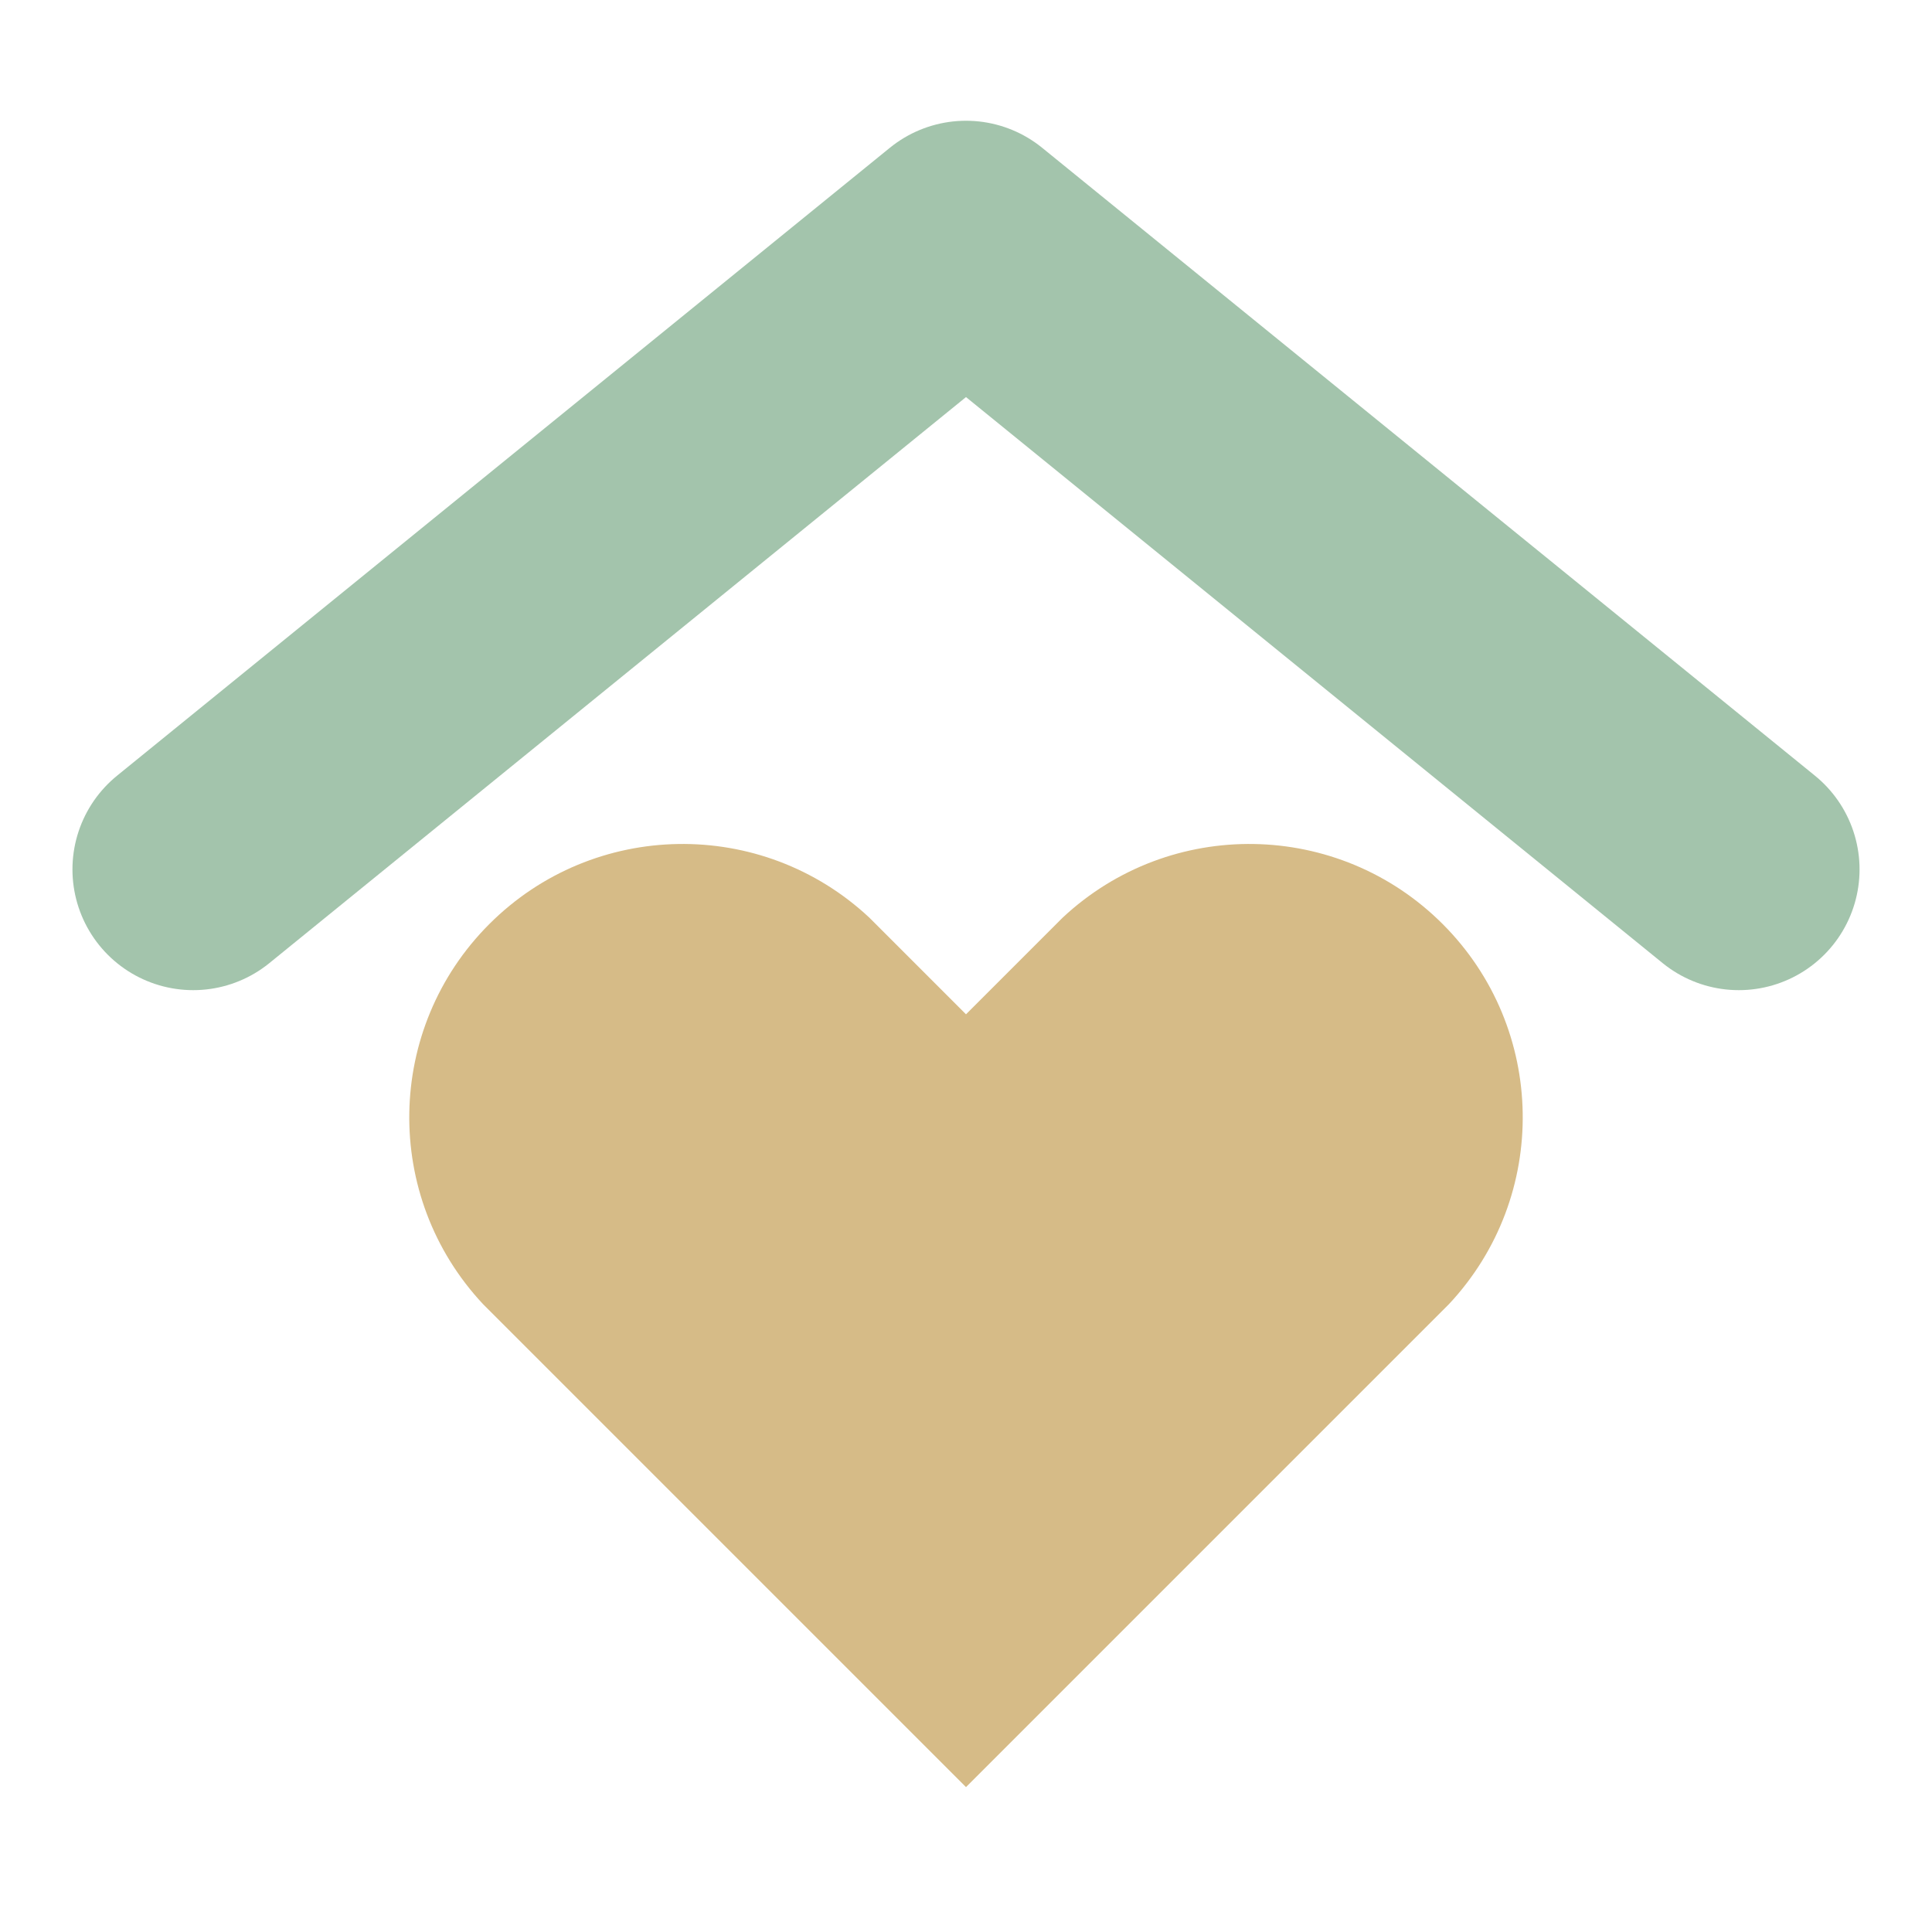
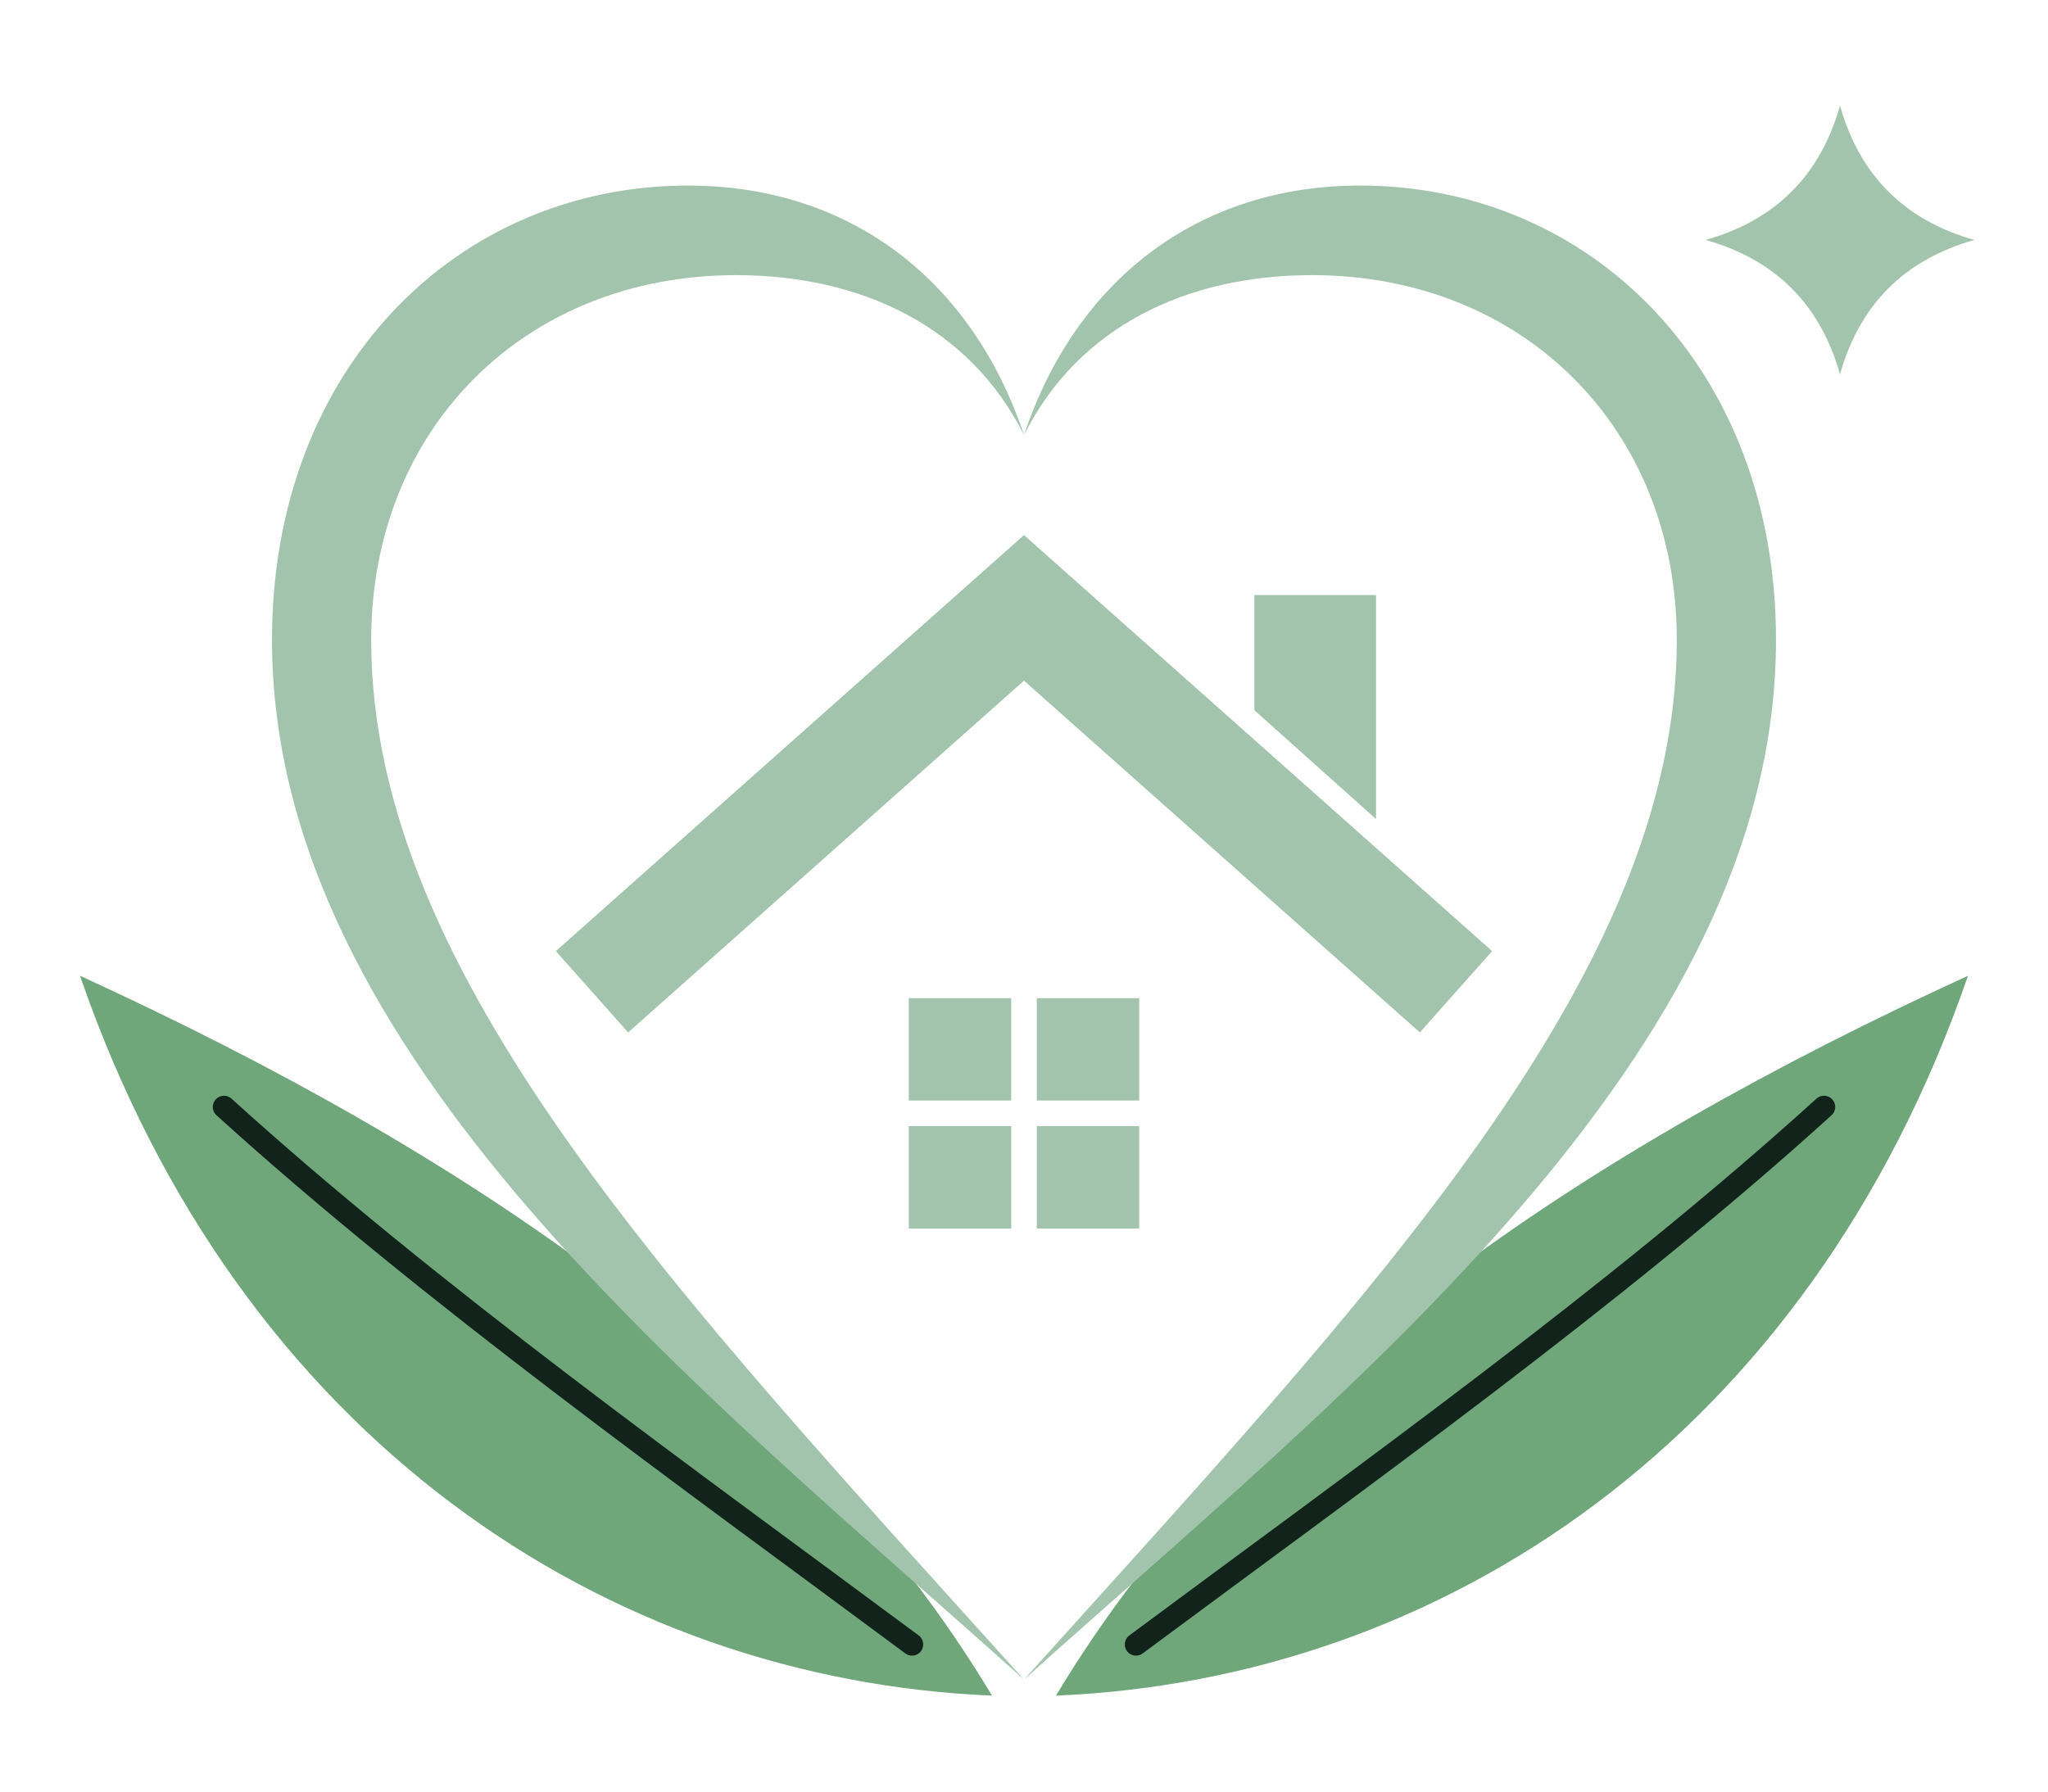
- <svg xmlns="http://www.w3.org/2000/svg" viewBox="4 3 40 40" width="40" height="40" role="img" aria-labelledby="t">
-   <path d="M8 21L24 8L40 21" fill="none" stroke="#A3C4AC" stroke-width="5" stroke-linecap="round" stroke-linejoin="round" />
-   <path d="M24 40L14 30A5.66 5.66 0 0 1 22 22L24 24L26 22A5.66 5.66 0 0 1 34 30Z" fill="#D6BB87" />
+ <svg xmlns="http://www.w3.org/2000/svg" viewBox="0 2 64 56" width="64" height="56" role="img" aria-labelledby="t">
+   <path fill="#6FA67A" d="M31 55 C19 54.5 7.5 47 2.5 32.5 C14.5 38 25 45 31 55 ZM33 55 C45 54.5 56.5 47 61.5 32.5 C49.5 38 39 45 33 55 Z" />
+   <path fill="none" stroke="#11231A" stroke-width="0.7" stroke-linecap="round" d="M28.5 53.4 C21.5 48.2 13.5 42.5 7 36.6M35.5 53.4 C42.5 48.2 50.5 42.5 57 36.6" />
+   <path fill="#A3C4AC" d="M32 54.5 C22 45.5 8.5 35 8.5 22 C8.5 13.5 14.3 7.8 21.5 7.8 C26.6 7.8 30.4 10.8 32 15.6 C30.3 12.2 26.9 10.6 23 10.6 C16.4 10.6 11.6 15.4 11.6 22 C11.6 32.5 21.2 42.5 32 54.5 ZM32 54.5 C42 45.5 55.5 35 55.5 22 C55.5 13.5 49.7 7.8 42.5 7.8 C37.4 7.8 33.6 10.8 32 15.6 C33.7 12.2 37.1 10.6 41 10.6 C47.6 10.6 52.4 15.4 52.4 22 C52.4 32.5 42.8 42.5 32 54.5 Z" />
+   <path fill="none" stroke="#A3C4AC" stroke-width="3.4" stroke-linejoin="miter" d="M18.5 33 L32 21 L45.5 33" />
+   <path fill="#A3C4AC" d="M39.2 20.6 H43 V27.6 L39.2 24.2 ZM28.4 33.2h3.2v3.2h-3.2zM32.4 33.2h3.2v3.2h-3.2zM28.4 37.2h3.2v3.2h-3.2zM32.4 37.2h3.2v3.2h-3.2zM57.5 5.3 Q58.424 8.576 61.7 9.5 Q58.424 10.424 57.5 13.7 Q56.576 10.424 53.3 9.5 Q56.576 8.576 57.5 5.3Z" />
</svg>
